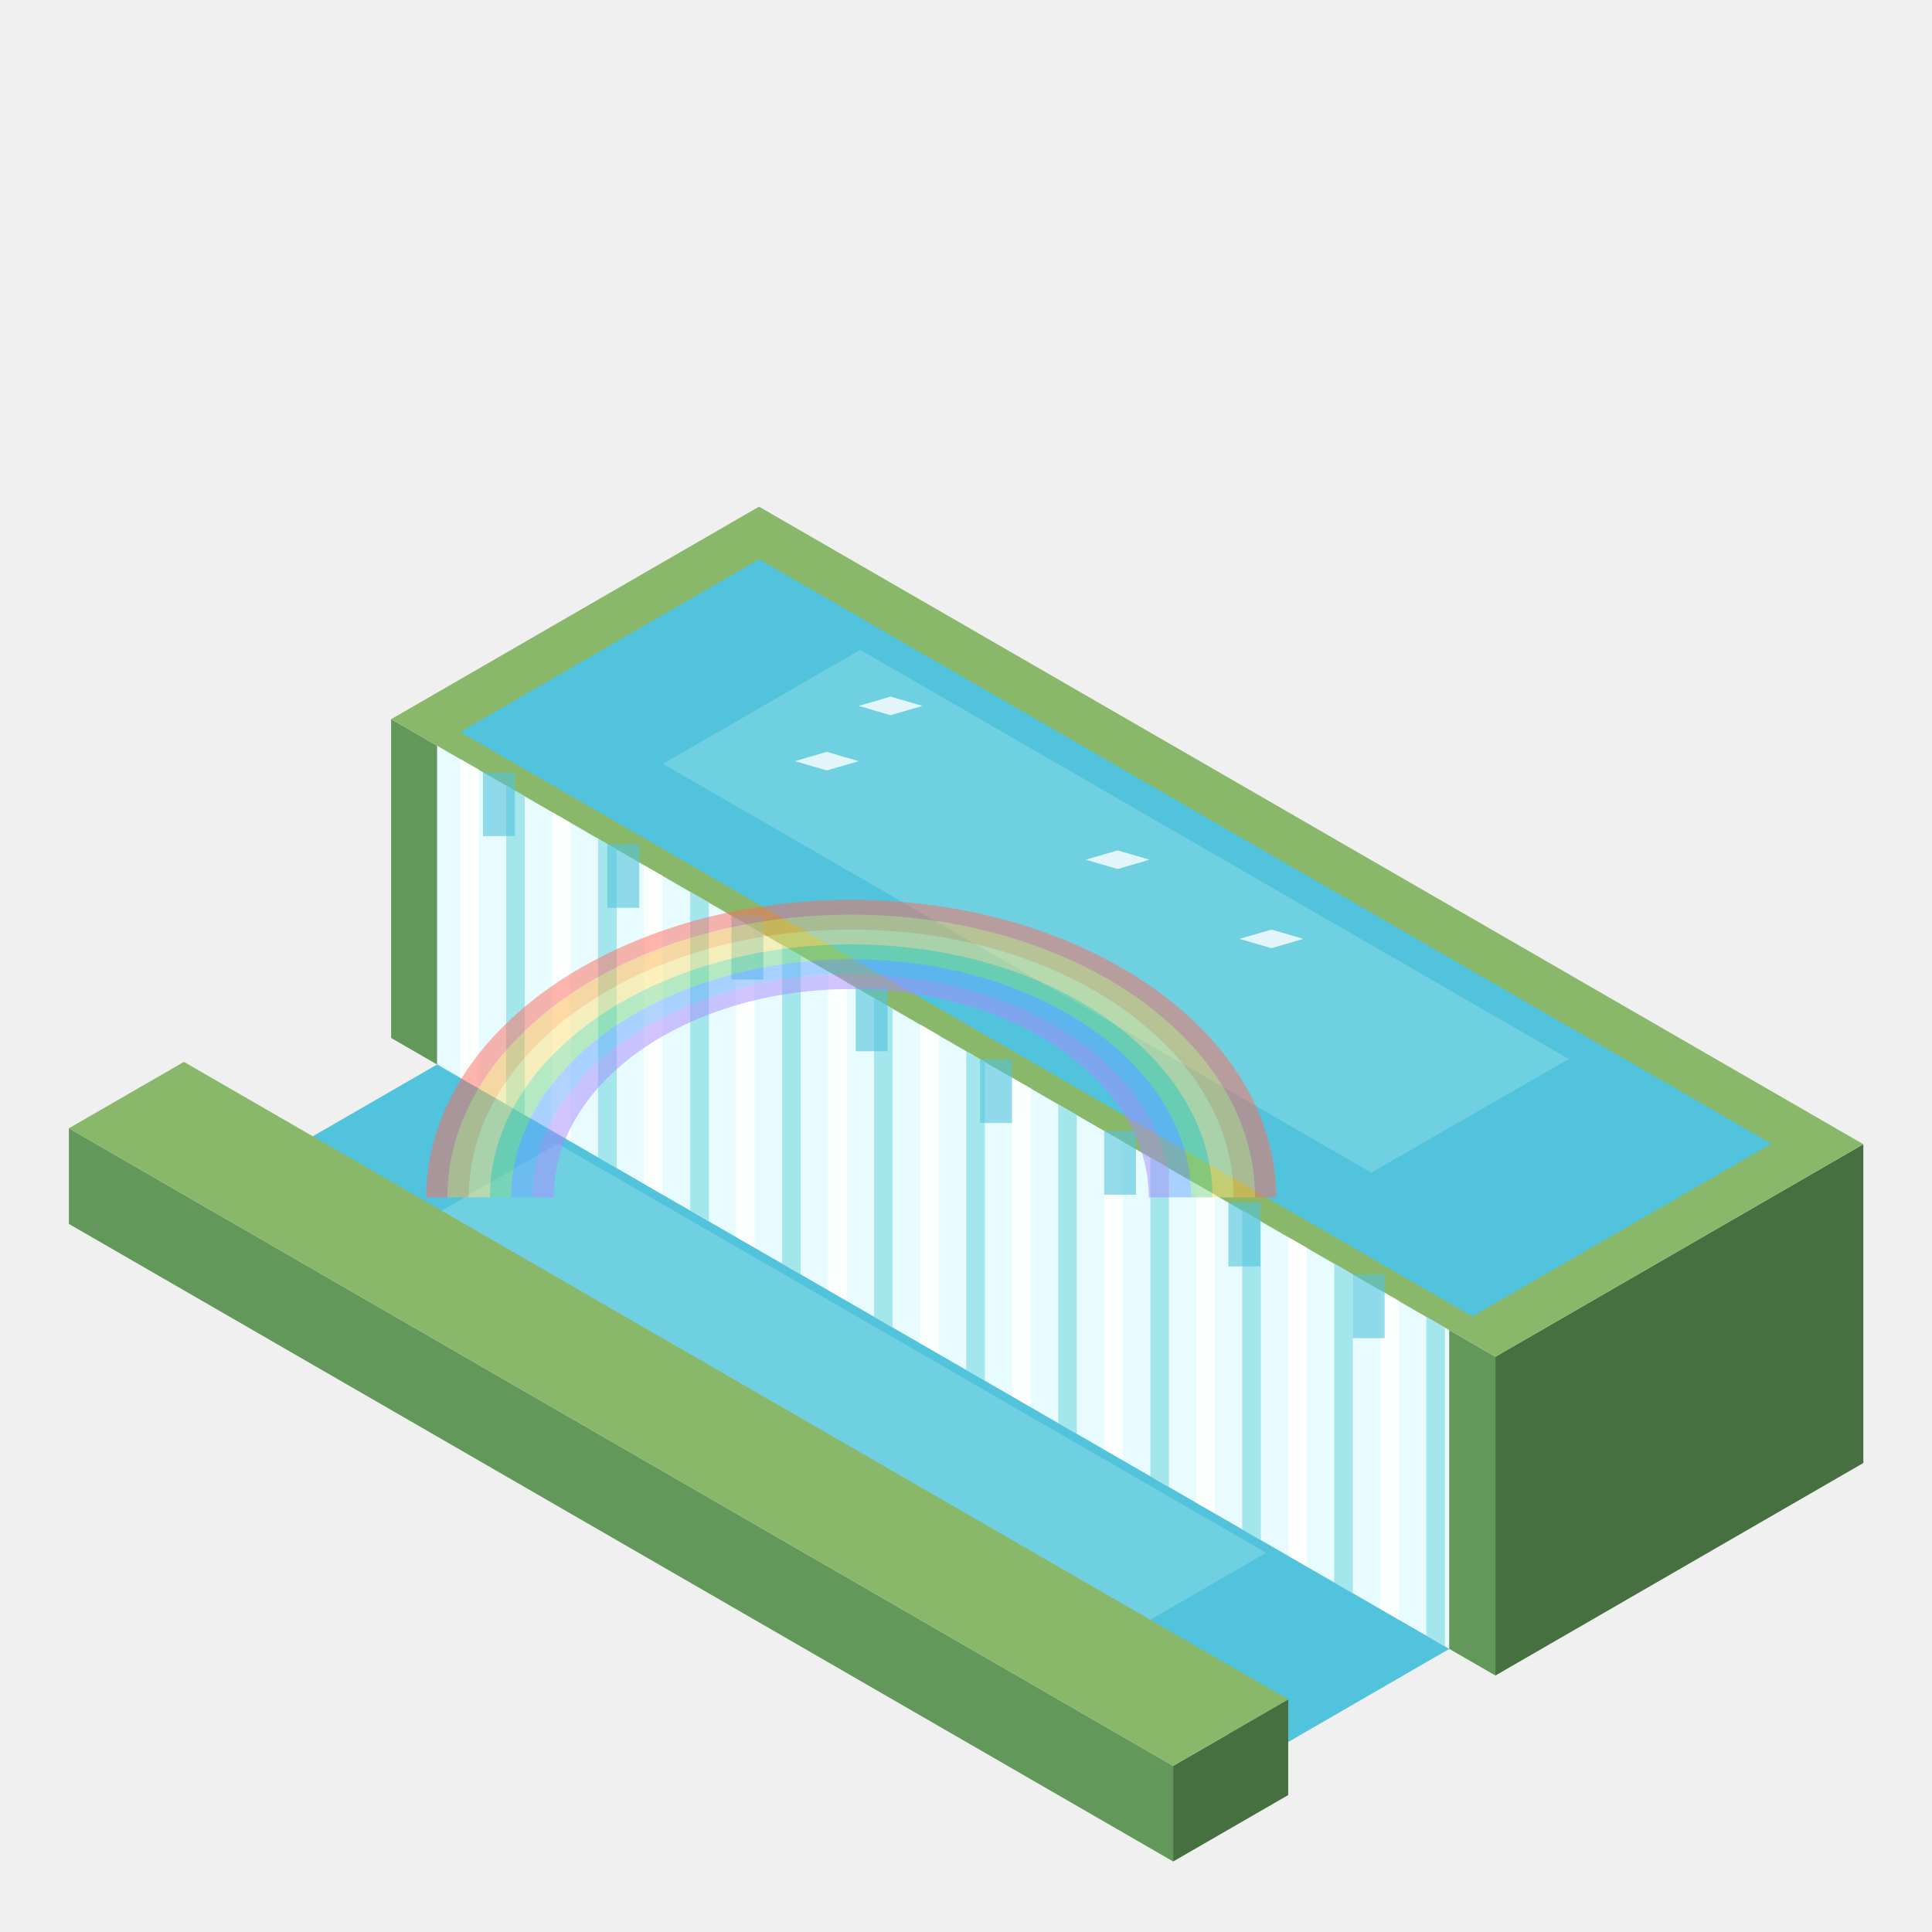
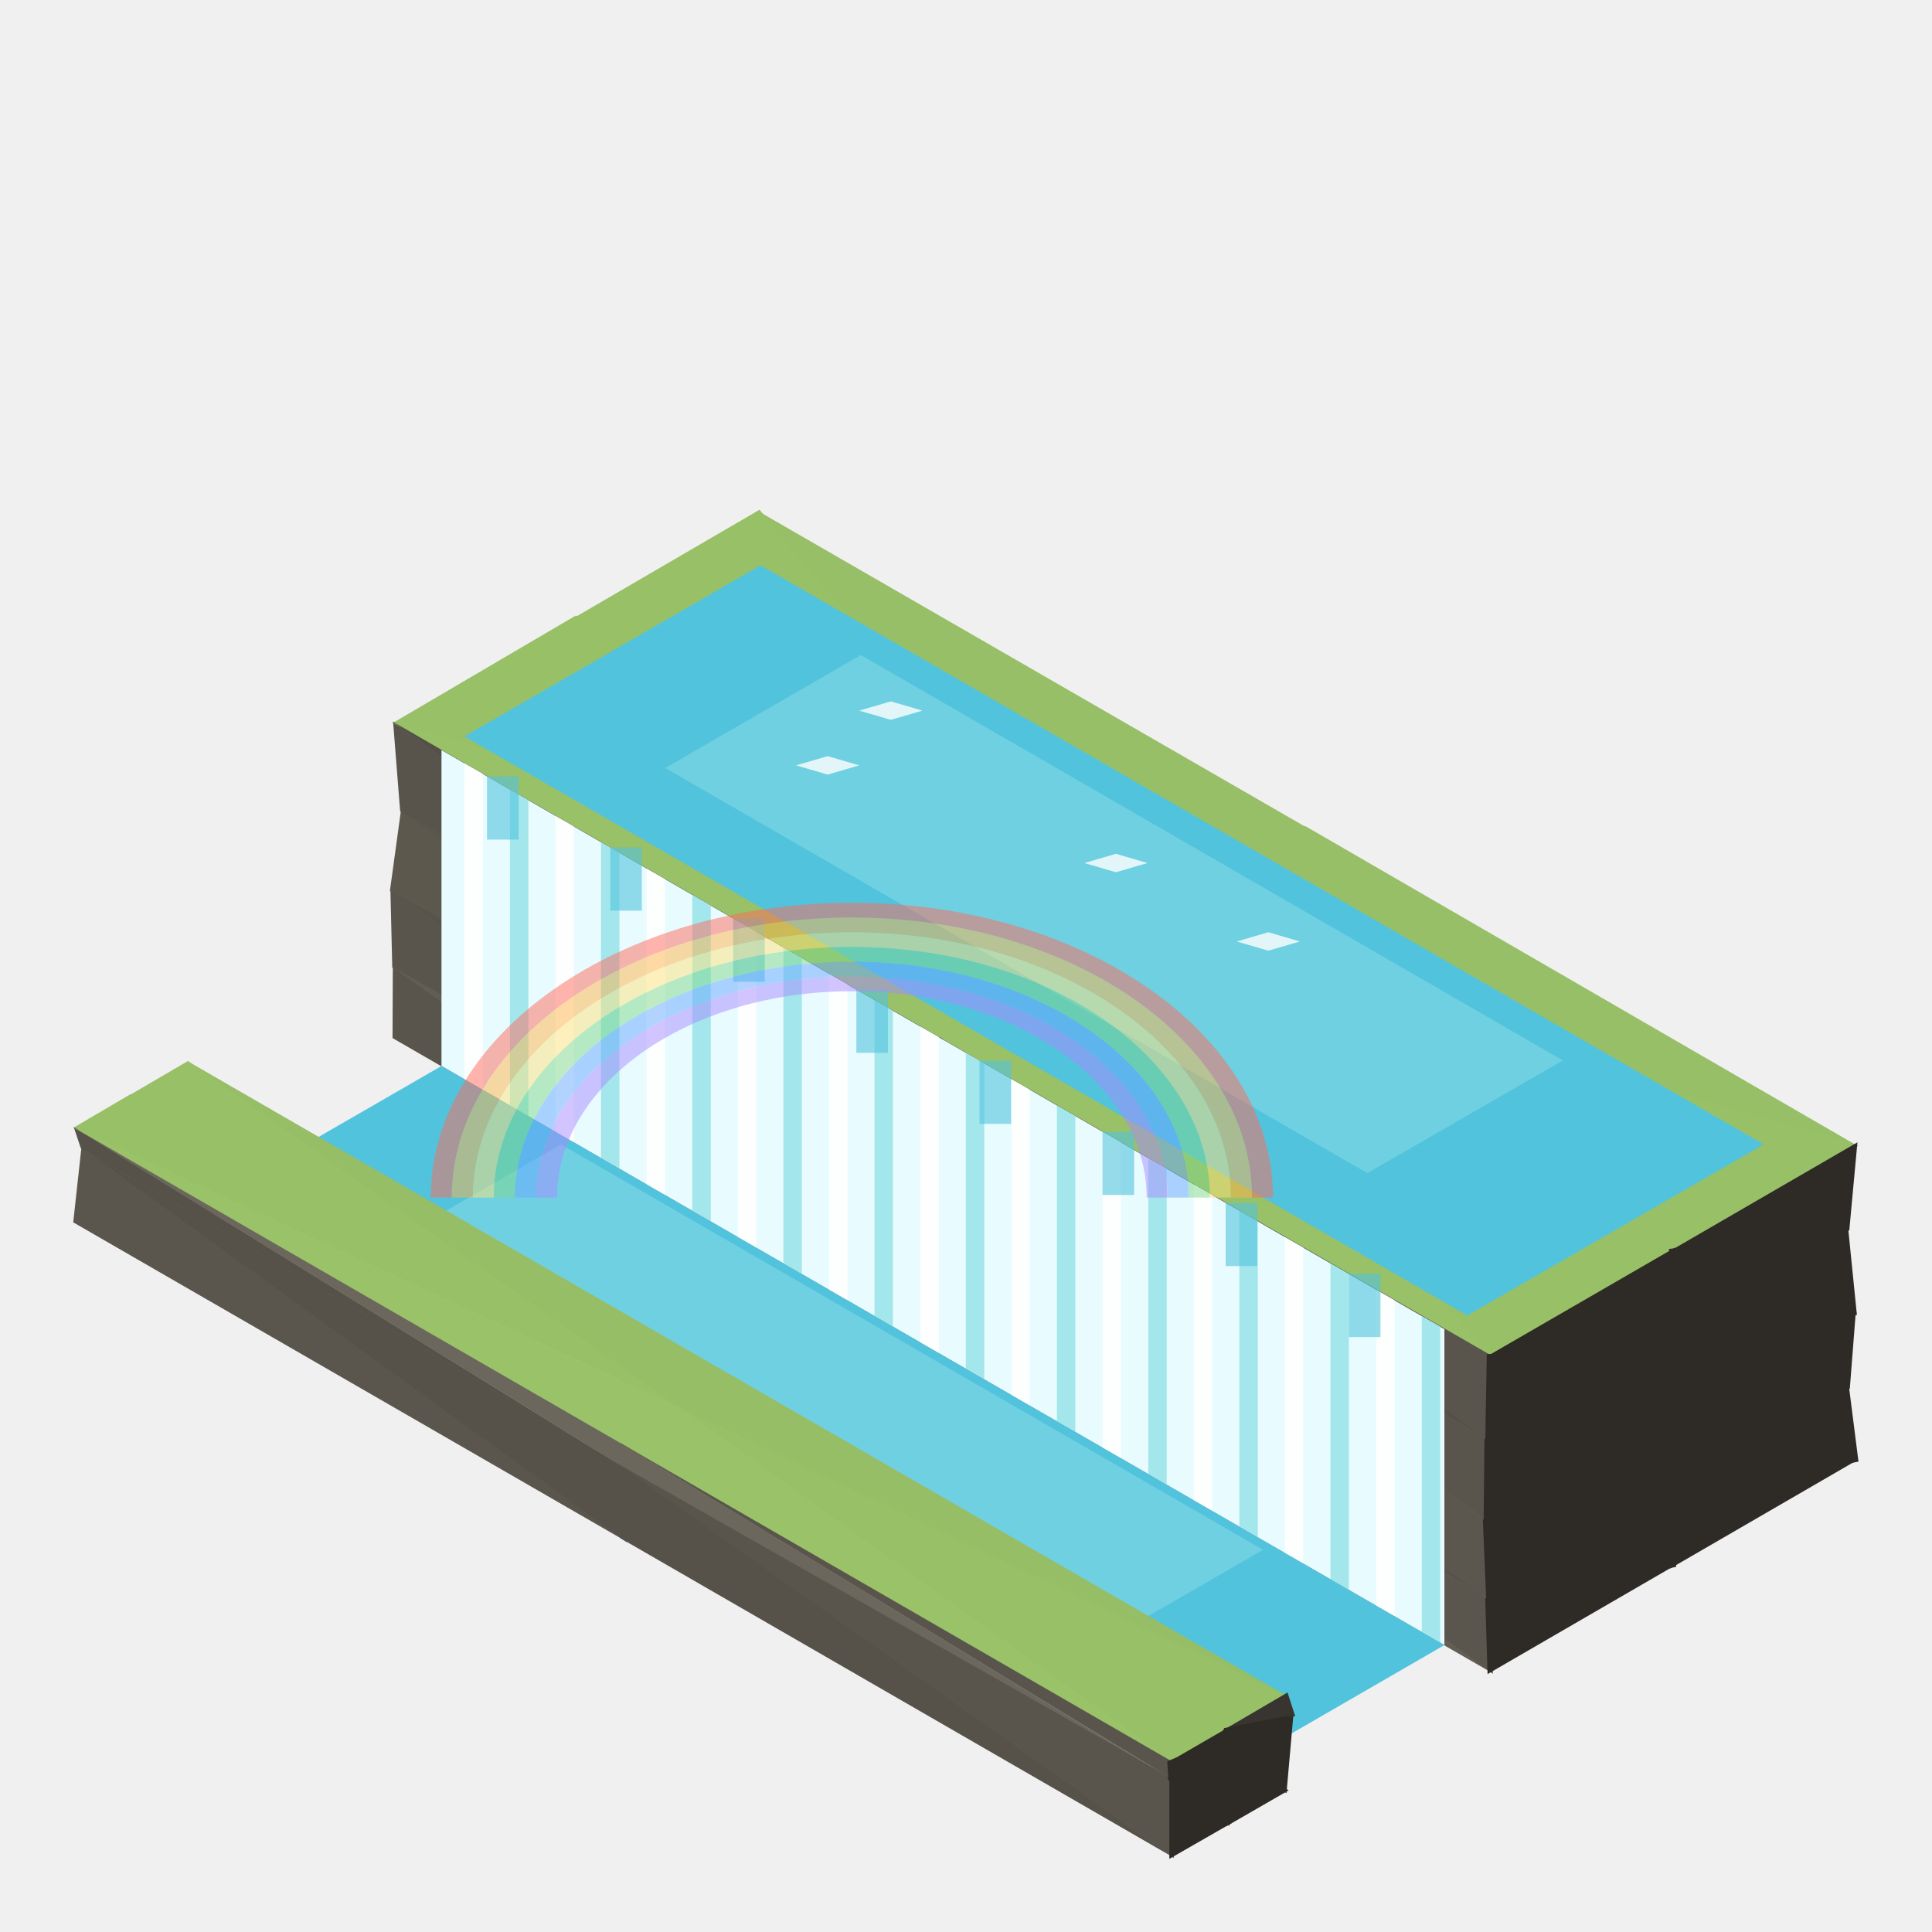
<svg xmlns="http://www.w3.org/2000/svg" viewBox="0 0 80 80">
-   <g transform="translate(37.15 57.28) scale(1.1)">
-     <path d="M22.52 11L-19.05 -13L-19.05 -25L22.52 -1Z" fill="#62985a" />
-     <path d="M36.37 3L22.52 11L22.52 -1L36.37 -9Z" fill="#467040" />
-     <path d="M-5.2 -33L36.37 -9L22.52 -1L-19.05 -25Z" fill="#8ab86a" />
+   <g transform="translate(37.16 57.22) scale(1.09)">
+     <path d="M1.85 -0.92L-19.18 -13.06L-19.17 -15.77Z" fill="#5a554c" />
+     <path d="M-12.26 -29.04L-5.24 -33.13L8.77 -17.06Z" fill="#98c067" />
+     <path d="M2.12 -3.76L-19.19 -15.74L-19.26 -18.68Z" fill="#59544c" />
+     <path d="M2.02 -6.58L-19.28 -18.65L-18.86 -21.71Z" fill="#5d584e" />
+     <path d="M-5.31 -33.09L15.72 -20.96L8.71 -17.02Z" fill="#97bf67" />
+     <path d="M-19.19 -25.02L-12.22 -29.11L8.79 -17.1Z" fill="#98c067" />
+     <path d="M1.84 -0.91L-19.18 -15.76L2.13 -3.78Z" fill="#625d53" />
+     <path d="M2.07 -9.75L-18.89 -21.67L-19.16 -25.09Z" fill="#58534b" />
+     <path d="M2.11 -3.75L-19.27 -18.67L2.03 -6.6Z" fill="#57524a" />
+     <path d="M2 -6.57L-18.88 -21.69L2.08 -9.77Z" fill="#5b564d" />
+     <path d="M1.82 -12.89L-19.18 -25.05L8.8 -17.14Z" fill="#98c168" />
+     <path d="M2.05 -9.74L-19.17 -25.08L1.86 -12.94Z" fill="#555047" />
+     <path d="M15.5 -21.11L36.5 -8.95L8.52 -17.17Z" fill="#97bf67" />
+     <path d="M22.63 11.08L1.6 -1.06L1.89 -3.93Z" fill="#635e54" />
+     <path d="M22.58 8.33L1.87 -3.9L1.79 -6.75Z" fill="#58534a" />
+     <path d="M36.51 3.03L29.34 4.38L36.14 0.12Z" fill="#2e2a26" />
+     <path d="M36.5 2.95L29.34 7.1L29.33 4.3Z" fill="#2e2a26" />
+     <path d="M22.49 5.35L1.77 -6.72L1.84 -9.92Z" fill="#5c574e" />
+     <path d="M36.18 0.26L29.51 1.6L36.41 -2.68Z" fill="#2e2a26" />
+     <path d="M36.17 0.17L29.37 4.43L29.51 1.52Z" fill="#2e2a26" />
+     <path d="M36.51 -8.98L29.54 -4.89L8.53 -17.2Z" fill="#98c067" />
+     <path d="M22.63 -0.91L1.6 -13.04L8.62 -17.28Z" fill="#98c168" />
+     <path d="M22.62 11.09L1.88 -3.91L22.59 8.32Z" fill="#5b564d" />
+     <path d="M22.55 2.28L1.82 -9.88L1.63 -13.09Z" fill="#555048" />
+     <path d="M36.45 -2.54L29.53 -1.52L36.11 -5.91Z" fill="#2e2a26" />
+     <path d="M36.45 -2.63L29.55 1.65L29.53 -1.62Z" fill="#2e2a26" />
+     <path d="M22.57 8.35L1.78 -6.74L22.5 5.33Z" fill="#5c574e" />
+     <path d="M29.58 7.03L22.33 8.31L29.57 4.23Z" fill="#2e2a26" />
+     <path d="M36.16 -5.75L29.31 -4.95L36.47 -9.1Z" fill="#2e2a26" />
+     <path d="M29.58 6.95L22.42 11.1L22.33 8.23Z" fill="#2e2a26" />
+     <path d="M29.58 -4.96L22.56 -0.87L8.55 -17.24Z" fill="#98c067" />
+     <path d="M36.16 -5.85L29.57 -1.47L29.31 -5.05Z" fill="#2e2a26" />
+     <path d="M29.6 4.37L22.24 5.31L29.75 1.46Z" fill="#2e2a26" />
+     <path d="M22.48 5.36L1.83 -9.9L22.56 2.26Z" fill="#5a554c" />
+     <path d="M29.6 4.28L22.37 8.36L22.24 5.23Z" fill="#2e2a26" />
+     <path d="M29.78 1.6L22.3 2.25L29.76 -1.67Z" fill="#2e2a26" />
+     <path d="M22.54 2.3L1.61 -13.08L22.65 -0.95Z" fill="#59544c" />
+     <path d="M29.78 1.51L22.27 5.37L22.3 2.16Z" fill="#2e2a26" />
+     <path d="M29.79 -1.53L22.38 -0.96L29.54 -5.1Z" fill="#2e2a26" />
+     <path d="M29.8 -1.62L22.33 2.3L22.39 -1.05Z" fill="#2e2a26" />
    <path d="M-5.2 -31.02L32.91 -9.02L21.65 -2.52L-16.45 -24.52Z" fill="#52c3dc" />
    <path d="M-1.39 -27.61L25.28 -12.21L17.85 -7.93L-8.82 -23.32Z" fill="#9be3ea" opacity="0.4" />
    <path d="M-1.45 -25.50L-0.25 -25.85L0.95 -25.50L-0.25 -25.15Z" fill="#ffffff" opacity=".8">
      <animate attributeName="opacity" values=".85;.15;.85" dur="2.2s" begin="0.0s" repeatCount="indefinite" />
    </path>
    <path d="M12.89 -16.73L14.09 -17.08L15.29 -16.73L14.09 -16.38Z" fill="#ffffff" opacity=".8">
      <animate attributeName="opacity" values=".85;.15;.85" dur="2.7s" begin="0.6s" repeatCount="indefinite" />
    </path>
    <path d="M-3.85 -23.42L-2.65 -23.77L-1.45 -23.42L-2.65 -23.07Z" fill="#ffffff" opacity=".8">
      <animate attributeName="opacity" values=".85;.15;.85" dur="3.2s" begin="1.2s" repeatCount="indefinite" />
    </path>
    <path d="M7.10 -19.71L8.30 -20.06L9.50 -19.71L8.30 -19.36Z" fill="#ffffff" opacity=".8">
      <animate attributeName="opacity" values=".85;.15;.85" dur="3.7s" begin="1.8s" repeatCount="indefinite" />
    </path>
    <path d="M-17.32 -24L20.78 -2L20.78 10L-17.32 -12Z" fill="#e8fbff" />
    <path d="M-16.45 -23.50L-15.75 -23.10L-15.75 -11.10L-16.45 -11.50Z" fill="#ffffff" opacity=".9" />
    <path d="M-14.72 -22.50L-14.02 -22.10L-14.02 -10.10L-14.72 -10.50Z" fill="#9be3ea" opacity=".9" />
    <path d="M-12.99 -21.50L-12.29 -21.10L-12.29 -9.10L-12.99 -9.50Z" fill="#ffffff" opacity=".9" />
    <path d="M-11.26 -20.50L-10.56 -20.10L-10.56 -8.10L-11.26 -8.50Z" fill="#9be3ea" opacity=".9" />
    <path d="M-9.53 -19.50L-8.83 -19.10L-8.83 -7.10L-9.53 -7.50Z" fill="#ffffff" opacity=".9" />
    <path d="M-7.79 -18.50L-7.09 -18.10L-7.09 -6.10L-7.79 -6.50Z" fill="#9be3ea" opacity=".9" />
    <path d="M-6.06 -17.50L-5.36 -17.10L-5.36 -5.10L-6.06 -5.50Z" fill="#ffffff" opacity=".9" />
    <path d="M-4.33 -16.50L-3.63 -16.10L-3.63 -4.10L-4.33 -4.50Z" fill="#9be3ea" opacity=".9" />
    <path d="M-2.60 -15.50L-1.90 -15.10L-1.90 -3.10L-2.60 -3.50Z" fill="#ffffff" opacity=".9" />
    <path d="M-0.87 -14.50L-0.17 -14.10L-0.17 -2.10L-0.87 -2.50Z" fill="#9be3ea" opacity=".9" />
    <path d="M0.87 -13.50L1.57 -13.10L1.57 -1.10L0.87 -1.50Z" fill="#ffffff" opacity=".9" />
    <path d="M2.60 -12.50L3.30 -12.10L3.30 -0.10L2.60 -0.50Z" fill="#9be3ea" opacity=".9" />
    <path d="M4.33 -11.50L5.03 -11.10L5.03 0.90L4.33 0.50Z" fill="#ffffff" opacity=".9" />
    <path d="M6.06 -10.50L6.76 -10.10L6.76 1.90L6.06 1.50Z" fill="#9be3ea" opacity=".9" />
    <path d="M7.79 -9.50L8.49 -9.10L8.49 2.90L7.79 2.50Z" fill="#ffffff" opacity=".9" />
    <path d="M9.53 -8.50L10.23 -8.10L10.23 3.90L9.53 3.50Z" fill="#9be3ea" opacity=".9" />
    <path d="M11.26 -7.50L11.96 -7.10L11.96 4.90L11.26 4.50Z" fill="#ffffff" opacity=".9" />
    <path d="M12.99 -6.50L13.69 -6.10L13.69 5.90L12.99 5.50Z" fill="#9be3ea" opacity=".9" />
    <path d="M14.72 -5.50L15.42 -5.10L15.42 6.90L14.72 6.50Z" fill="#ffffff" opacity=".9" />
    <path d="M16.45 -4.50L17.15 -4.10L17.15 7.90L16.45 7.50Z" fill="#9be3ea" opacity=".9" />
    <path d="M18.19 -3.50L18.89 -3.10L18.89 8.90L18.19 8.50Z" fill="#ffffff" opacity=".9" />
    <path d="M19.92 -2.50L20.62 -2.10L20.62 9.90L19.92 9.50Z" fill="#9be3ea" opacity=".9" />
    <rect x="-15.59" y="-23.00" width="1.2" height="2.4" fill="#52c3dc" opacity=".6">
      <animate attributeName="y" values="-23.00;-12.00" dur="0.9s" repeatCount="indefinite" />
    </rect>
    <rect x="-10.91" y="-20.30" width="1.2" height="2.4" fill="#52c3dc" opacity=".6">
      <animate attributeName="y" values="-20.30;-9.30" dur="1.1s" repeatCount="indefinite" />
    </rect>
    <rect x="-6.24" y="-17.60" width="1.2" height="2.4" fill="#52c3dc" opacity=".6">
      <animate attributeName="y" values="-17.60;-6.60" dur="1.3s" repeatCount="indefinite" />
    </rect>
    <rect x="-1.56" y="-14.90" width="1.2" height="2.4" fill="#52c3dc" opacity=".6">
      <animate attributeName="y" values="-14.90;-3.90" dur="0.9s" repeatCount="indefinite" />
    </rect>
    <rect x="3.12" y="-12.20" width="1.2" height="2.4" fill="#52c3dc" opacity=".6">
      <animate attributeName="y" values="-12.20;-1.20" dur="1.1s" repeatCount="indefinite" />
    </rect>
    <rect x="7.79" y="-9.50" width="1.2" height="2.4" fill="#52c3dc" opacity=".6">
      <animate attributeName="y" values="-9.50;1.50" dur="1.3s" repeatCount="indefinite" />
    </rect>
    <rect x="12.47" y="-6.80" width="1.2" height="2.4" fill="#52c3dc" opacity=".6">
      <animate attributeName="y" values="-6.80;4.20" dur="0.9s" repeatCount="indefinite" />
    </rect>
    <rect x="17.15" y="-4.10" width="1.2" height="2.4" fill="#52c3dc" opacity=".6">
      <animate attributeName="y" values="-4.10;6.90" dur="1.1s" repeatCount="indefinite" />
    </rect>
    <path d="M-17.32 -12L20.78 10L13.86 14L-24.25 -8Z" fill="#52c3dc" />
    <path d="M-12.78 -9.02L13.89 6.38L9.32 9.02L-17.36 -6.38Z" fill="#9be3ea" opacity="0.4" />
-     <path d="M10.39 18L-31.18 -6L-31.18 -9.6L10.39 14.4Z" fill="#62985a" />
-     <path d="M14.72 15.5L10.39 18L10.39 14.4L14.72 11.9Z" fill="#467040" />
-     <path d="M-26.85 -12.1L14.72 11.9L10.39 14.4L-31.18 -9.6Z" fill="#8ab86a" />
+     <path d="M-29.14 -10.91L-26.95 -12.19L-8.11 1.07Z" fill="#98c067" />
+     <path d="M-10.27 6.08L-31.31 -6.06L-31 -8.89Z" fill="#5b564d" />
+     <path d="M-31.31 -9.65L-29.13 -10.93L-8.1 1.06Z" fill="#98c067" />
+     <path d="M-10.42 3.23L-31.02 -8.87L-31.29 -9.68Z" fill="#575249" />
+     <path d="M-26.96 -12.18L-5.94 -0.04L-8.12 1.09Z" fill="#96be66" />
+     <path d="M-10.29 6.09L-31.01 -8.88L-10.42 3.21Z" fill="#565149" />
+     <path d="M-10.28 2.48L-31.3 -9.66L-8.1 1.05Z" fill="#9ac268" />
+     <path d="M-10.43 3.23L-31.3 -9.67L-10.27 2.47Z" fill="#6c675c" />
+     <path d="M-6.18 -0.18L14.85 11.96L-8.36 0.95Z" fill="#96be66" />
+     <path d="M10.51 18.08L-10.52 5.94L-10.65 3.06Z" fill="#565149" />
+     <path d="M10.51 14.48L-10.52 2.34L-8.33 0.91Z" fill="#9ac268" />
+     <path d="M10.51 15.14L-10.67 3.09L-10.51 2.32Z" fill="#6c675c" />
+     <path d="M14.85 11.95L12.67 13.23L-8.35 0.93Z" fill="#98c067" />
+     <path d="M12.68 13.21L10.5 14.49L-8.34 0.92Z" fill="#98c067" />
+     <path d="M10.5 18.09L-10.66 3.08L10.52 15.12Z" fill="#5a554c" />
+     <path d="M10.51 15.14L-10.51 2.33L10.52 14.47Z" fill="#5a554c" />
+     <path d="M14.86 15.52L12.5 16.88L12.19 13.52Z" fill="#2e2a26" />
+     <path d="M14.78 15.63L12.12 13.62L15.05 12.57Z" fill="#2e2a26" />
+     <path d="M15.11 12.7L12.43 13.2L14.82 11.8Z" fill="#38342f" />
+     <path d="M15.1 12.64L12.13 13.7L12.42 13.15Z" fill="#2e2a26" />
+     <path d="M12.7 16.76L10.33 18.12L10.33 14.94Z" fill="#2e2a26" />
+     <path d="M12.62 16.87L10.25 15.06L12.3 13.51Z" fill="#2e2a26" />
+     <path d="M12.4 13.62L10.27 14.46L12.67 13.07Z" fill="#2e2a26" />
+     <path d="M12.38 13.57L10.3 15.17L10.25 14.41Z" fill="#2e2a26" />
    <circle cx="-15.59" cy="-7.00" r="3.40" fill="#ffffff" opacity="0">
      <animate attributeName="opacity" values="0;0.75;0" dur="3.6s" begin="0.0s" repeatCount="indefinite" />
      <animateTransform attributeName="transform" type="translate" values="0 0;6.6 -22.0" dur="3.6s" begin="0.0s" repeatCount="indefinite" />
    </circle>
    <circle cx="-10.05" cy="-3.80" r="3.40" fill="#ffffff" opacity="0">
      <animate attributeName="opacity" values="0;0.75;0" dur="3.6s" begin="0.6s" repeatCount="indefinite" />
      <animateTransform attributeName="transform" type="translate" values="0 0;6.6 -22.0" dur="3.6s" begin="0.6s" repeatCount="indefinite" />
    </circle>
    <circle cx="-4.50" cy="-0.60" r="3.40" fill="#ffffff" opacity="0">
      <animate attributeName="opacity" values="0;0.75;0" dur="3.6s" begin="1.2s" repeatCount="indefinite" />
      <animateTransform attributeName="transform" type="translate" values="0 0;6.6 -22.0" dur="3.6s" begin="1.2s" repeatCount="indefinite" />
    </circle>
    <circle cx="1.04" cy="2.60" r="3.40" fill="#ffffff" opacity="0">
      <animate attributeName="opacity" values="0;0.75;0" dur="3.6s" begin="1.8s" repeatCount="indefinite" />
      <animateTransform attributeName="transform" type="translate" values="0 0;6.6 -22.0" dur="3.6s" begin="1.8s" repeatCount="indefinite" />
    </circle>
    <circle cx="6.58" cy="5.80" r="3.40" fill="#ffffff" opacity="0">
      <animate attributeName="opacity" values="0;0.75;0" dur="3.6s" begin="2.4s" repeatCount="indefinite" />
      <animateTransform attributeName="transform" type="translate" values="0 0;6.6 -22.0" dur="3.6s" begin="2.4s" repeatCount="indefinite" />
    </circle>
    <circle cx="12.12" cy="9.00" r="3.40" fill="#ffffff" opacity="0">
      <animate attributeName="opacity" values="0;0.75;0" dur="3.6s" begin="3.0s" repeatCount="indefinite" />
      <animateTransform attributeName="transform" type="translate" values="0 0;6.6 -22.0" dur="3.6s" begin="3.0s" repeatCount="indefinite" />
    </circle>
    <path d="M-17.73 -7.00A16.00 11.20 0 0 1 14.27 -7.00L13.47 -7.00A15.20 10.64 0 0 0 -16.93 -7.00Z" fill="#ff6a5a" opacity=".5">
      <animate attributeName="opacity" values=".25;.55;.25" dur="5s" repeatCount="indefinite" />
    </path>
    <path d="M-16.93 -7.00A15.20 10.64 0 0 1 13.47 -7.00L12.67 -7.00A14.40 10.08 0 0 0 -16.13 -7.00Z" fill="#ffb347" opacity=".5">
      <animate attributeName="opacity" values=".25;.55;.25" dur="5s" repeatCount="indefinite" />
    </path>
    <path d="M-16.13 -7.00A14.40 10.08 0 0 1 12.67 -7.00L11.87 -7.00A13.60 9.52 0 0 0 -15.33 -7.00Z" fill="#ffe27a" opacity=".5">
      <animate attributeName="opacity" values=".25;.55;.25" dur="5s" repeatCount="indefinite" />
    </path>
    <path d="M-15.33 -7.00A13.60 9.52 0 0 1 11.87 -7.00L11.07 -7.00A12.80 8.96 0 0 0 -14.53 -7.00Z" fill="#7fd88a" opacity=".5">
      <animate attributeName="opacity" values=".25;.55;.25" dur="5s" repeatCount="indefinite" />
    </path>
    <path d="M-14.53 -7.00A12.80 8.96 0 0 1 11.07 -7.00L10.27 -7.00A12.00 8.40 0 0 0 -13.73 -7.00Z" fill="#6aa8ff" opacity=".5">
      <animate attributeName="opacity" values=".25;.55;.25" dur="5s" repeatCount="indefinite" />
    </path>
    <path d="M-13.73 -7.00A12.00 8.40 0 0 1 10.27 -7.00L9.47 -7.00A11.20 7.84 0 0 0 -12.93 -7.00Z" fill="#a88aff" opacity=".5">
      <animate attributeName="opacity" values=".25;.55;.25" dur="5s" repeatCount="indefinite" />
    </path>
  </g>
</svg>
